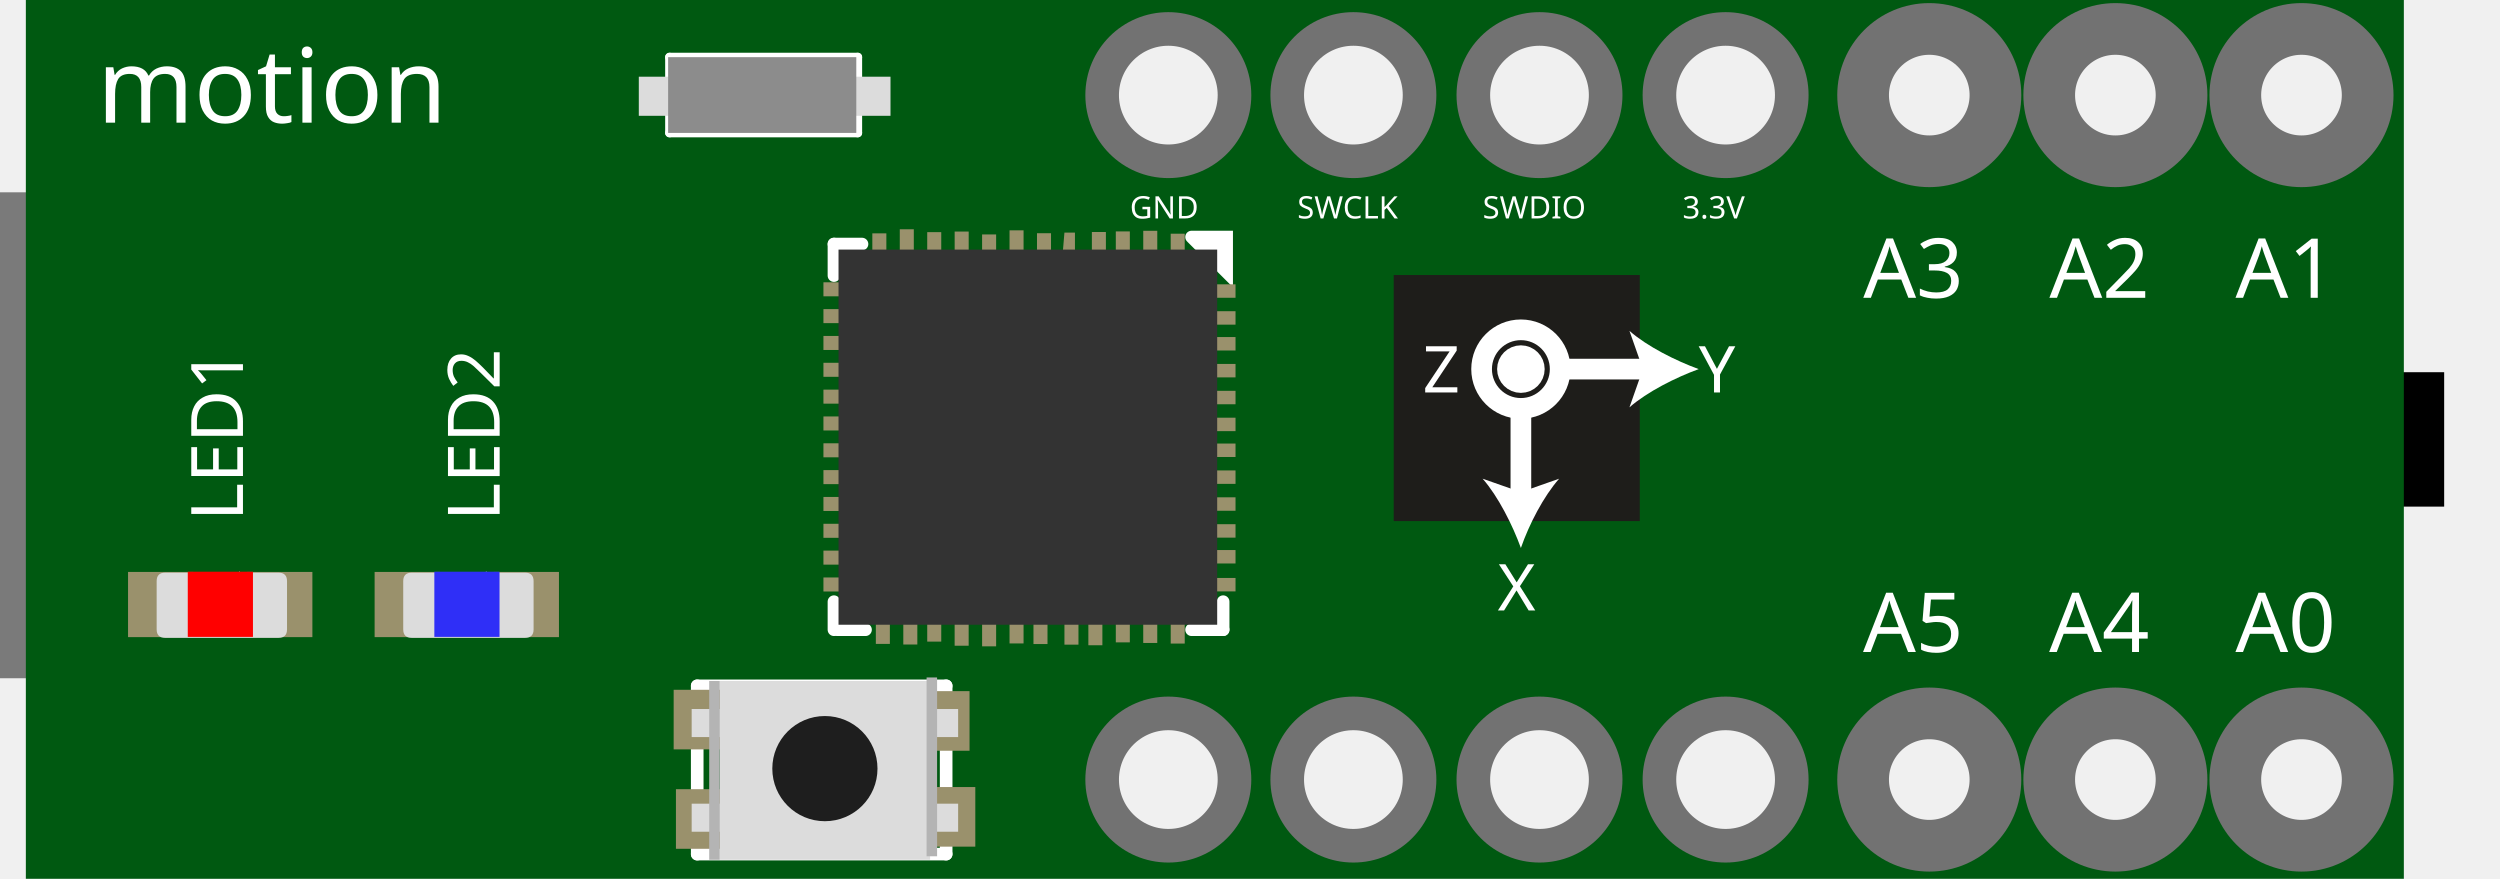
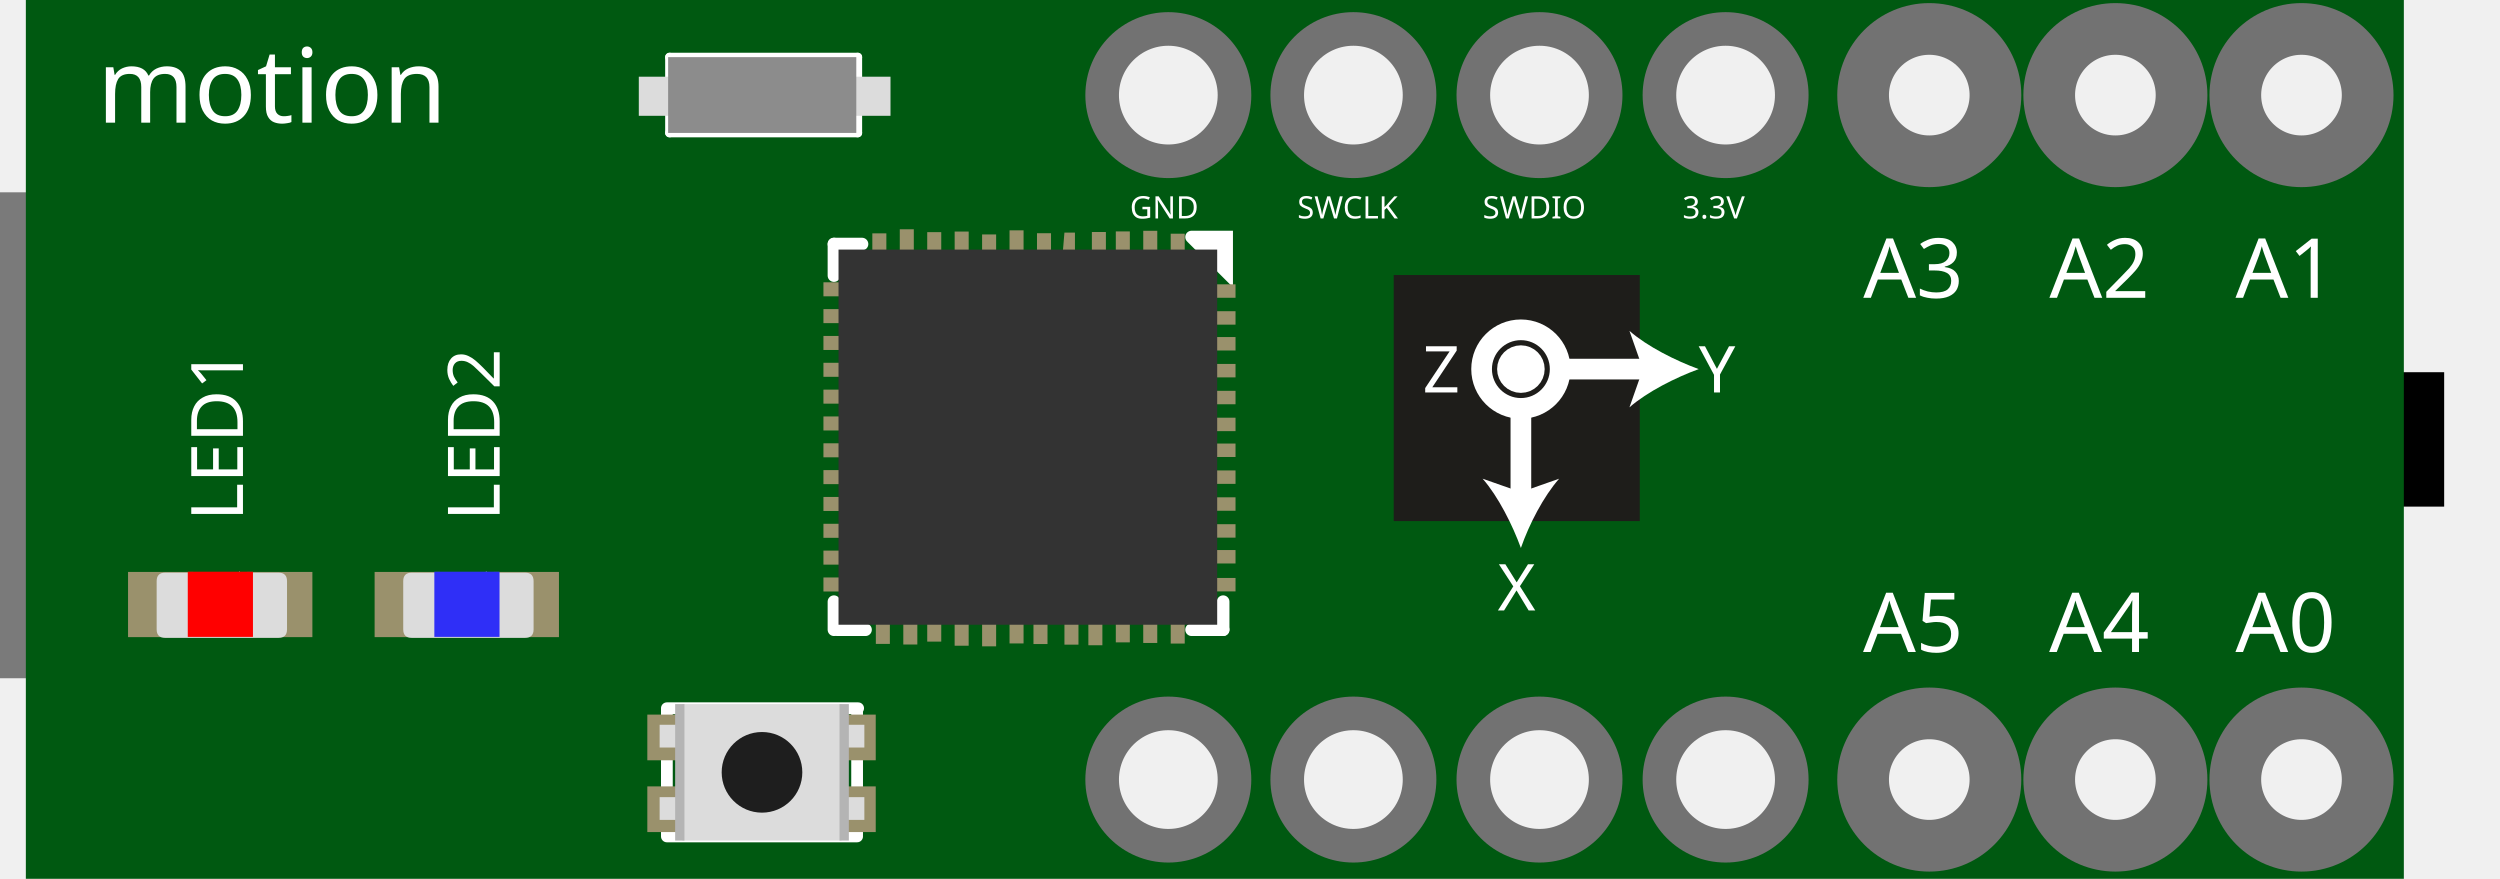
- <svg xmlns="http://www.w3.org/2000/svg" id="Layer_1" viewBox="0 0 241.8 85">
-   <style>.st2{stroke-linecap:round}.st2,.st3{fill:none;stroke:#fff;stroke-width:.36}.st4{fill:#9a916c}.st5{fill:#dcdcdc}.st7{fill:#b4b4b4}.st10,.st11{stroke:#fff;stroke-width:.432;stroke-linecap:round}.st11{stroke-width:.36}.st13,.st14{fill:none;stroke:#727272;stroke-width:5}.st14{stroke-width:3.251}.st15{fill:#fff}.st16{font-family:'OCRAStd'}.st17{font-size:8px}.st19,.st20{fill:none}.st20{stroke:#fff;stroke-width:2;stroke-miterlimit:10}.st22{font-size:6.259px}.st23{font-size:3px}.st24{fill:none;stroke:#fff;stroke-width:.432;stroke-linecap:round}.st26{font-size:7px}</style>
-   <path id="rect293" d="M47 65.6H0v-47h47v47z" fill="#7a7a7a" />
-   <path id="JACK_x5F_TX" d="M236.4 49h-12.5V36h12.5v13z" />
-   <path id="path6" d="M232.5 85V-.4H2.5V85h230zm-9.9-82.2c3.6 0 6.4 2.9 6.4 6.4s-2.9 6.4-6.4 6.4c-3.6 0-6.4-2.9-6.4-6.4s2.8-6.4 6.4-6.4zm-18 0c3.6 0 6.4 2.9 6.4 6.4s-2.9 6.4-6.4 6.4c-3.6 0-6.4-2.9-6.4-6.4s2.8-6.4 6.4-6.4zm-18 0c3.6 0 6.4 2.9 6.4 6.4s-2.9 6.4-6.4 6.4c-3.6 0-6.4-2.9-6.4-6.4s2.8-6.4 6.4-6.4zm36 66.2c3.6 0 6.4 2.9 6.4 6.4s-2.9 6.4-6.4 6.4c-3.6 0-6.4-2.9-6.4-6.4s2.8-6.4 6.4-6.4zm-18 0c3.6 0 6.4 2.9 6.4 6.4s-2.9 6.4-6.4 6.4c-3.6 0-6.4-2.9-6.4-6.4s2.8-6.4 6.4-6.4zm-18 0c3.6 0 6.4 2.9 6.4 6.4s-2.9 6.4-6.4 6.4c-3.6 0-6.4-2.9-6.4-6.4s2.8-6.4 6.4-6.4zm-19.7 0c3.6 0 6.4 2.9 6.4 6.4s-2.9 6.4-6.4 6.4c-3.6 0-6.4-2.9-6.4-6.4s2.9-6.4 6.4-6.4zm-36 0c3.6 0 6.4 2.9 6.4 6.4s-2.9 6.4-6.4 6.4c-3.6 0-6.4-2.9-6.4-6.4s2.8-6.4 6.4-6.4zM113 69c3.6 0 6.4 2.9 6.4 6.4s-2.9 6.4-6.4 6.4c-3.6 0-6.4-2.9-6.4-6.4s2.7-6.4 6.4-6.4zm54.8-66.2c3.6 0 6.4 2.9 6.4 6.4s-2.9 6.4-6.4 6.4c-3.6 0-6.4-2.9-6.4-6.4s2.8-6.4 6.4-6.4zm-54.8 0c3.6 0 6.4 2.9 6.4 6.4s-2.9 6.4-6.4 6.4c-3.6 0-6.4-2.9-6.4-6.4s2.7-6.4 6.4-6.4zm18.2 0c3.6 0 6.4 2.9 6.4 6.4s-2.9 6.4-6.4 6.4c-3.6 0-6.4-2.9-6.4-6.4s2.8-6.4 6.4-6.4zM148.4 69c3.6 0 6.4 2.9 6.4 6.4s-2.9 6.4-6.4 6.4c-3.6 0-6.4-2.9-6.4-6.4s2.8-6.4 6.4-6.4zm.5-66.2c3.6 0 6.4 2.9 6.4 6.4s-2.9 6.4-6.4 6.4c-3.6 0-6.4-2.9-6.4-6.4s2.9-6.4 6.4-6.4z" fill="#005911" />
-   <g id="RESETBTN">
-     <g id="g5397" transform="translate(-3.778 .545) scale(3.3911)">
-       <g id="g5395">
-         <path id="line5371" class="st2" d="M21 19.4h7.1" />
-         <path id="line5373" class="st2" d="M28.1 19.4v4.8" />
-         <path id="line5375" class="st2" d="M28.1 24.2H21" />
-         <path id="line5377" class="st2" d="M21 24.2v-4.8" />
-         <path id="path5379" class="st3" d="M22.7 22.1c0 .6.5 1 1 1" />
-         <path id="line5381" class="st2" d="M22.7 22.1v-.6" />
-         <path id="path5383" class="st3" d="M23.7 20.4c-.6 0-1 .5-1 1" />
-         <path id="line5385" class="st2" d="M23.7 20.4h1.7" />
-         <path id="path5387" class="st3" d="M26.4 21.5c0-.6-.5-1-1-1" />
-         <path id="line5389" class="st2" d="M26.4 21.5v.6" />
-         <path id="path5391" class="st3" d="M25.4 23.2c.6 0 1-.5 1-1" />
-         <path id="line5393" class="st2" d="M25.4 23.2h-1.7" />
-       </g>
-     </g>
-     <g id="g7616" transform="rotate(90 302.894 101.844) scale(3.3911)">
-       <g id="g7614">
-         <g id="g7612">
-           <g id="g5761">
-             <path id="connector128pin" class="st4" d="M79 91.7h1.7v1.7H79v-1.7z" />
-           </g>
-         </g>
-       </g>
-     </g>
-     <g id="g7624" transform="rotate(90 287.514 101.844) scale(3.3911)">
-       <g id="g7622">
-         <g id="g7620">
-           <g id="g5764">
-             <path id="connector129pin" class="st4" d="M77.2 87h1.7v1.7h-1.7V87z" />
-           </g>
-         </g>
-       </g>
-     </g>
-     <g id="g7632" transform="rotate(90 302.893 63.393) scale(3.3911)">
-       <g id="g7630">
-         <g id="g7628">
-           <g id="g5767">
-             <path id="connector130pin" class="st4" d="M90.3 87.1H92v1.7h-1.7v-1.7z" />
-           </g>
-         </g>
-       </g>
-     </g>
-     <g id="g7640" transform="rotate(90 287.514 63.393) scale(3.3911)">
-       <g id="g7638">
-         <g id="g7636">
-           <g id="g5770">
-             <path id="connector131pin" class="st4" d="M88.6 82.5h1.7v1.7h-1.7v-1.7z" />
-           </g>
-         </g>
-       </g>
-     </g>
-     <g id="g7648" transform="rotate(90 292.762 78.956) scale(3.3911)">
-       <g id="g7646">
-         <g id="g7644">
-           <g id="g5773">
-             <path id="connector132pin" class="st4" d="M84.5 86.8c0-.5.4-.9.9-.9s.9.4.9.9-.4.9-.9.9c-.5-.1-.9-.5-.9-.9z" />
-           </g>
-         </g>
-       </g>
-     </g>
-     <g id="g8036" transform="translate(271.958 70.36) scale(3.3911)">
-       <g id="g8034">
-         <g id="g8032">
-           <g id="kmr2">
-             <g id="g8029" transform="rotate(90 6.378 4.252)">
-               <g id="g8027">
-                 <g id="g8025">
-                   <g id="g5985">
-                     <g id="g5983">
-                       <path id="polygon5975" class="st5" d="M5.1 71.1v-.8h.8v-6h-.8v-.8h-.8v.8H2.4v-.8h-.8v.8H.8v6h.8v.8h.8v-.8h1.9v.8h.8z" />
-                       <circle id="circle5977" cx="3.3" cy="67.3" r="1.5" fill="#1e1e1e" />
-                       <path id="rect5979" class="st7" d="M.8 70.3h5.1v.3H.8v-.3z" />
-                       <path id="rect5981" class="st7" d="M.7 64.1h5.1v.3H.7v-.3z" />
-                     </g>
-                   </g>
-                 </g>
-               </g>
-             </g>
-           </g>
-         </g>
-       </g>
-     </g>
-   </g>
+ <svg xmlns="http://www.w3.org/2000/svg" version="1.1" id="Layer_1" x="0px" y="0px" viewBox="0 0 241.8 85" style="enable-background:new 0 0 241.8 85;" xml:space="preserve">
+   <style type="text/css">
+ 	.st0{fill:#7A7A7A;}
+ 	.st1{fill:#005911;}
+ 	.st2{fill:none;stroke:#FFFFFF;stroke-width:0.36;stroke-linecap:round;}
+ 	.st3{fill:#9A916C;}
+ 	.st4{fill:#333333;}
+ 	.st5{fill:#1E1D1A;}
+ 	.st6{stroke:#FFFFFF;stroke-width:0.432;stroke-linecap:round;}
+ 	.st7{stroke:#FFFFFF;stroke-width:0.36;stroke-linecap:round;}
+ 	.st8{fill:#DCDCDC;}
+ 	.st9{fill:#8C8C8C;}
+ 	.st10{fill:none;stroke:#727272;stroke-width:5;}
+ 	.st11{fill:none;stroke:#727272;stroke-width:3.251;}
+ 	.st12{fill:#FFFFFF;}
+ 	.st13{font-family:'OCRAStd';}
+ 	.st14{font-size:8px;}
+ 	.st15{font-size:10px;}
+ 	.st16{fill:none;}
+ 	.st17{fill:none;stroke:#FFFFFF;stroke-width:2;stroke-miterlimit:10;}
+ 	.st18{fill:#FFFFFF;stroke:#FFFFFF;stroke-width:2;stroke-miterlimit:10;}
+ 	.st19{font-size:6.259px;}
+ 	.st20{font-size:3px;}
+ 	.st21{fill:none;stroke:#FFFFFF;stroke-width:0.432;stroke-linecap:round;}
+ 	.st22{fill:#FF0000;}
+ 	.st23{font-size:7px;}
+ 	.st24{fill:#2F2FF7;}
+ 	.st25{stroke:#FFFFFF;stroke-width:1.136;stroke-linecap:round;}
+ 	.st26{fill:none;stroke:#FFFFFF;stroke-width:1.136;}
+ 	.st27{fill:#1E1E1E;}
+ 	.st28{fill:#B4B4B4;}
+ </style>
+   <path id="rect293" class="st0" d="M47,65.6H0v-47h47V65.6z" />
+   <path id="JACK_x5F_TX" d="M236.4,49h-12.5V36h12.5V49z" />
+   <path id="path6" class="st1" d="M232.5,85V-0.4H2.5V85H232.5z M222.6,2.8c3.6,0,6.4,2.9,6.4,6.4s-2.9,6.4-6.4,6.4  c-3.6,0-6.4-2.9-6.4-6.4S219,2.8,222.6,2.8z M204.6,2.8c3.6,0,6.4,2.9,6.4,6.4s-2.9,6.4-6.4,6.4c-3.6,0-6.4-2.9-6.4-6.4  S201,2.8,204.6,2.8z M186.6,2.8c3.6,0,6.4,2.9,6.4,6.4s-2.9,6.4-6.4,6.4c-3.6,0-6.4-2.9-6.4-6.4S183,2.8,186.6,2.8z M222.6,69  c3.6,0,6.4,2.9,6.4,6.4s-2.9,6.4-6.4,6.4c-3.6,0-6.4-2.9-6.4-6.4S219,69,222.6,69z M204.6,69c3.6,0,6.4,2.9,6.4,6.4  s-2.9,6.4-6.4,6.4c-3.6,0-6.4-2.9-6.4-6.4S201,69,204.6,69z M186.6,69c3.6,0,6.4,2.9,6.4,6.4s-2.9,6.4-6.4,6.4  c-3.6,0-6.4-2.9-6.4-6.4S183,69,186.6,69z M166.9,69c3.6,0,6.4,2.9,6.4,6.4s-2.9,6.4-6.4,6.4c-3.6,0-6.4-2.9-6.4-6.4  S163.4,69,166.9,69z M130.9,69c3.6,0,6.4,2.9,6.4,6.4s-2.9,6.4-6.4,6.4c-3.6,0-6.4-2.9-6.4-6.4S127.3,69,130.9,69z M113,69  c3.6,0,6.4,2.9,6.4,6.4s-2.9,6.4-6.4,6.4c-3.6,0-6.4-2.9-6.4-6.4S109.3,69,113,69z M167.8,2.8c3.6,0,6.4,2.9,6.4,6.4  s-2.9,6.4-6.4,6.4c-3.6,0-6.4-2.9-6.4-6.4S164.2,2.8,167.8,2.8z M113,2.8c3.6,0,6.4,2.9,6.4,6.4s-2.9,6.4-6.4,6.4  c-3.6,0-6.4-2.9-6.4-6.4S109.3,2.8,113,2.8z M131.2,2.8c3.6,0,6.4,2.9,6.4,6.4s-2.9,6.4-6.4,6.4c-3.6,0-6.4-2.9-6.4-6.4  S127.6,2.8,131.2,2.8z M148.4,69c3.6,0,6.4,2.9,6.4,6.4s-2.9,6.4-6.4,6.4c-3.6,0-6.4-2.9-6.4-6.4S144.8,69,148.4,69z M148.9,2.8  c3.6,0,6.4,2.9,6.4,6.4s-2.9,6.4-6.4,6.4c-3.6,0-6.4-2.9-6.4-6.4S145.4,2.8,148.9,2.8z" />
  <g id="g273">
    <g id="g5241" transform="translate(-3.778 .545) scale(3.3911)">
      <g id="g5239">
-         <path id="line5221" class="st2" d="M35.1 17.8h.9" />
-         <path id="line5223" class="st2" d="M36 17.8V17" />
-         <path id="line5225" class="st2" d="M25.8 17.8H25" />
-         <path id="line5227" class="st2" d="M24.9 17.8V17" />
-         <path id="line5229" class="st2" d="M24.9 7.7v-.9" />
-         <path id="line5231" class="st2" d="M24.9 6.8h.8" />
+         <path id="line5221" class="st2" d="M35.1,17.8H36" />
+         <path id="line5223" class="st2" d="M36,17.8V17" />
+         <path id="line5225" class="st2" d="M25.8,17.8H25" />
+         <path id="line5227" class="st2" d="M24.9,17.8V17" />
+         <path id="line5229" class="st2" d="M24.9,7.7V6.8" />
+         <path id="line5231" class="st2" d="M24.9,6.8h0.8" />
        <g id="g5237">
-           <path id="path5235" class="st2" d="M35.1 6.6h1v1l-1-1m1 .1h-.9.9m0 .2h-.7.7m0 .2h-.5.5m0 .2h-.4.4" />
+           <path id="path5235" class="st2" d="M35.1,6.6h1v1L35.1,6.6 M36.1,6.7h-0.9H36.1 M36.1,6.9h-0.7H36.1 M36.1,7.1h-0.5H36.1       M36.1,7.3h-0.4H36.1" />
        </g>
      </g>
    </g>
    <g id="g6284" transform="matrix(0 -3.3911 3.3911 0 30.486 290.84)">
      <g id="g6282">
        <g id="g6280">
          <g id="g5561">
-             <path id="connector28pin" class="st4" d="M79.1 24.4v.4h-1.2v-.4h1.2z" />
+             <path id="connector28pin" class="st3" d="M79.1,24.4v0.4h-1.2v-0.4H79.1z" />
          </g>
        </g>
      </g>
    </g>
    <g id="g6292" transform="rotate(-90 165.469 130.176) scale(3.3911)">
      <g id="g6290">
        <g id="g6288">
          <g id="g5564">
-             <path id="connector29pin" class="st4" d="M80.6 22.2v.4h-1.2v-.4h1.2z" />
+             <path id="connector29pin" class="st3" d="M80.6,22.2v0.4h-1.2v-0.4H80.6z" />
          </g>
        </g>
      </g>
    </g>
    <g id="g6300" transform="rotate(-90 170.276 130.177) scale(3.3911)">
      <g id="g6298">
        <g id="g6296">
          <g id="g5567">
-             <path id="connector30pin" class="st4" d="M82 20v.4h-1.2V20H82z" />
+             <path id="connector30pin" class="st3" d="M82,20v0.4h-1.2V20H82z" />
          </g>
        </g>
      </g>
    </g>
    <g id="g6308" transform="rotate(-90 175.081 130.176) scale(3.3911)">
      <g id="g6306">
        <g id="g6304">
          <g id="g5570">
-             <path id="connector31pin" class="st4" d="M83.4 17.9v.4h-1.2v-.4h1.2z" />
+             <path id="connector31pin" class="st3" d="M83.4,17.9v0.4h-1.2v-0.4H83.4z" />
          </g>
        </g>
      </g>
    </g>
    <g id="g6316" transform="rotate(-90 179.888 130.177) scale(3.3911)">
      <g id="g6314">
        <g id="g6312">
          <g id="g5573">
-             <path id="connector32pin" class="st4" d="M84.8 15.7v.3h-1.2v-.4l1.2.1z" />
+             <path id="connector32pin" class="st3" d="M84.8,15.7V16h-1.2v-0.4L84.8,15.7L84.8,15.7z" />
          </g>
        </g>
      </g>
    </g>
    <g id="g6324" transform="matrix(0 -3.3911 3.3911 0 54.518 314.87)">
      <g id="g6322">
        <g id="g6320">
          <g id="g5576">
-             <path id="connector33pin" class="st4" d="M86.2 13.5v.4H85v-.4h1.2z" />
+             <path id="connector33pin" class="st3" d="M86.2,13.5v0.4H85v-0.4H86.2z" />
          </g>
        </g>
      </g>
    </g>
    <g id="g6332" transform="rotate(-90 189.5 130.177) scale(3.3911)">
      <g id="g6330">
        <g id="g6328">
          <g id="g5579">
-             <path id="connector34pin" class="st4" d="M87.7 11.3v.4h-1.2v-.4h1.2z" />
+             <path id="connector34pin" class="st3" d="M87.7,11.3v0.4h-1.2v-0.4H87.7z" />
          </g>
        </g>
      </g>
    </g>
    <g id="g6340" transform="matrix(0 -3.3911 3.3911 0 64.13 324.483)">
      <g id="g6338">
        <g id="g6336">
          <g id="g5582">
-             <path id="connector35pin" class="st4" d="M89 9.1v.4h-1.2v-.4H89z" />
+             <path id="connector35pin" class="st3" d="M89,9.1v0.4h-1.2V9.1H89z" />
          </g>
        </g>
      </g>
    </g>
    <g id="g6348" transform="matrix(0 -3.3911 3.3911 0 68.936 329.29)">
      <g id="g6346">
        <g id="g6344">
          <g id="g5585">
-             <path id="connector36pin" class="st4" d="M90.5 6.9v.4h-1.2v-.4h1.2z" />
+             <path id="connector36pin" class="st3" d="M90.5,6.9v0.4h-1.2V6.9H90.5z" />
          </g>
        </g>
      </g>
    </g>
    <g id="g6356" transform="rotate(-90 203.919 130.176) scale(3.3911)">
      <g id="g6354">
        <g id="g6352">
          <g id="g5588">
-             <path id="connector37pin" class="st4" d="M91.9 4.7v.4h-1.2v-.4h1.2z" />
+             <path id="connector37pin" class="st3" d="M91.9,4.7v0.4h-1.2V4.7H91.9z" />
          </g>
        </g>
      </g>
    </g>
    <g id="g6364" transform="rotate(-90 208.726 130.177) scale(3.3911)">
      <g id="g6362">
        <g id="g6360">
          <g id="g5591">
-             <path id="connector38pin" class="st4" d="M93.4 2.5v.4h-1.2v-.4h1.2z" />
+             <path id="connector38pin" class="st3" d="M93.4,2.5v0.4h-1.2V2.5H93.4z" />
          </g>
        </g>
      </g>
    </g>
    <g id="g6372" transform="rotate(-90 213.531 130.176) scale(3.3911)">
      <g id="g6370">
        <g id="g6368">
          <g id="g5594">
-             <path id="connector39pin" class="st4" d="M94.7.3v.4h-1.2V.3h1.2z" />
+             <path id="connector39pin" class="st3" d="M94.7,0.3v0.4h-1.2V0.3H94.7z" />
          </g>
        </g>
      </g>
    </g>
    <g id="g6380" transform="rotate(180 220.228 121.319) scale(3.3911)">
      <g id="g6378">
        <g id="g6376">
          <g id="g5597">
-             <path id="connector40pin" class="st4" d="M106.4 63.5h-1.2v-.4h1.2v.4z" />
+             <path id="connector40pin" class="st3" d="M106.4,63.5h-1.2v-0.4h1.2V63.5z" />
          </g>
        </g>
      </g>
    </g>
    <g id="g6388" transform="rotate(180 220.228 116.512) scale(3.3911)">
      <g id="g6386">
        <g id="g6384">
          <g id="g5600">
-             <path id="connector41pin" class="st4" d="M106.4 59.9h-1.2v-.4h1.2v.4z" />
+             <path id="connector41pin" class="st3" d="M106.4,59.9h-1.2v-0.4h1.2V59.9z" />
          </g>
        </g>
      </g>
    </g>
    <g id="g6396" transform="rotate(180 220.228 111.706) scale(3.3911)">
      <g id="g6394">
        <g id="g6392">
          <g id="g5603">
-             <path id="connector42pin" class="st4" d="M106.4 56.3h-1.2v-.4h1.2v.4z" />
+             <path id="connector42pin" class="st3" d="M106.4,56.3h-1.2v-0.4h1.2V56.3z" />
          </g>
        </g>
      </g>
    </g>
    <g id="g6404" transform="rotate(180 220.228 106.9) scale(3.3911)">
      <g id="g6402">
        <g id="g6400">
          <g id="g5606">
-             <path id="connector43pin" class="st4" d="M106.4 52.7h-1.2v-.4h1.2v.4z" />
+             <path id="connector43pin" class="st3" d="M106.4,52.7h-1.2v-0.4h1.2V52.7z" />
          </g>
        </g>
      </g>
    </g>
    <g id="g6412" transform="rotate(180 220.228 102.094) scale(3.3911)">
      <g id="g6410">
        <g id="g6408">
          <g id="g5609">
-             <path id="connector44pin" class="st4" d="M106.4 49.1h-1.2v-.4h1.2v.4z" />
+             <path id="connector44pin" class="st3" d="M106.4,49.1h-1.2v-0.4h1.2V49.1z" />
          </g>
        </g>
      </g>
    </g>
    <g id="g6420" transform="rotate(180 220.228 97.287) scale(3.3911)">
      <g id="g6418">
        <g id="g6416">
          <g id="g5612">
-             <path id="connector45pin" class="st4" d="M106.4 45.5h-1.2v-.4h1.2v.4z" />
+             <path id="connector45pin" class="st3" d="M106.4,45.5h-1.2v-0.4h1.2V45.5z" />
          </g>
        </g>
      </g>
    </g>
    <g id="g6428" transform="rotate(180 220.228 92.481) scale(3.3911)">
      <g id="g6426">
        <g id="g6424">
          <g id="g5615">
-             <path id="connector46pin" class="st4" d="M106.4 41.9h-1.2v-.4h1.2v.4z" />
+             <path id="connector46pin" class="st3" d="M106.4,41.9h-1.2v-0.4h1.2V41.9z" />
          </g>
        </g>
      </g>
    </g>
    <g id="g6436" transform="rotate(180 220.228 87.674) scale(3.3911)">
      <g id="g6434">
        <g id="g6432">
          <g id="g5618">
-             <path id="connector47pin" class="st4" d="M106.4 38.3h-1.2v-.4h1.2v.4z" />
+             <path id="connector47pin" class="st3" d="M106.4,38.3h-1.2v-0.4h1.2V38.3z" />
          </g>
        </g>
      </g>
    </g>
    <g id="g6444" transform="rotate(180 220.228 82.868) scale(3.3911)">
      <g id="g6442">
        <g id="g6440">
          <g id="g5621">
-             <path id="connector48pin" class="st4" d="M106.4 34.7h-1.2v-.4h1.2v.4z" />
+             <path id="connector48pin" class="st3" d="M106.4,34.7h-1.2v-0.4h1.2V34.7z" />
          </g>
        </g>
      </g>
    </g>
    <g id="g6452" transform="rotate(180 220.228 78.062) scale(3.3911)">
      <g id="g6450">
        <g id="g6448">
          <g id="g5624">
-             <path id="connector49pin" class="st4" d="M106.4 31.1h-1.2v-.4h1.2v.4z" />
+             <path id="connector49pin" class="st3" d="M106.4,31.1h-1.2v-0.4h1.2V31.1z" />
          </g>
        </g>
      </g>
    </g>
    <g id="g6460" transform="rotate(180 220.228 73.255) scale(3.3911)">
      <g id="g6458">
        <g id="g6456">
          <g id="g5627">
-             <path id="connector50pin" class="st4" d="M106.4 27.5h-1.2v-.4h1.2v.4z" />
+             <path id="connector50pin" class="st3" d="M106.4,27.5h-1.2v-0.4h1.2V27.5z" />
          </g>
        </g>
      </g>
    </g>
    <g id="g6468" transform="rotate(180 220.228 68.45) scale(3.3911)">
      <g id="g6466">
        <g id="g6464">
          <g id="g5630">
-             <path id="connector51pin" class="st4" d="M106.4 23.9h-1.2v-.4h1.2v.4z" />
+             <path id="connector51pin" class="st3" d="M106.4,23.9h-1.2v-0.4h1.2V23.9z" />
          </g>
        </g>
      </g>
    </g>
    <g id="g6476" transform="rotate(90 212.987 59.591) scale(3.3911)">
      <g id="g6474">
        <g id="g6472">
          <g id="g5633">
-             <path id="connector52pin" class="st4" d="M62.4 55.4V55h1.2v.4h-1.2z" />
+             <path id="connector52pin" class="st3" d="M62.4,55.4V55h1.2v0.4H62.4z" />
          </g>
        </g>
      </g>
    </g>
    <g id="g6484" transform="rotate(90 208.182 59.592) scale(3.3911)">
      <g id="g6482">
        <g id="g6480">
          <g id="g5636">
-             <path id="connector53pin" class="st4" d="M61 53.2v-.4h1.2v.4H61z" />
+             <path id="connector53pin" class="st3" d="M61,53.2v-0.4h1.2v0.4H61z" />
          </g>
        </g>
      </g>
    </g>
    <g id="g6492" transform="rotate(90 203.375 59.592) scale(3.3911)">
      <g id="g6490">
        <g id="g6488">
          <g id="g5639">
-             <path id="connector54pin" class="st4" d="M59.5 51.1v-.4h1.2v.4h-1.2z" />
+             <path id="connector54pin" class="st3" d="M59.5,51.1v-0.4h1.2v0.4H59.5z" />
          </g>
        </g>
      </g>
    </g>
    <g id="g6500" transform="rotate(90 198.567 59.59) scale(3.3911)">
      <g id="g6498">
        <g id="g6496">
          <g id="g5642">
-             <path id="connector55pin" class="st4" d="M58.2 48.9v-.4h1.2v.4h-1.2z" />
+             <path id="connector55pin" class="st3" d="M58.2,48.9v-0.4h1.2v0.4H58.2z" />
          </g>
        </g>
      </g>
    </g>
    <g id="g6508" transform="rotate(90 193.762 59.592) scale(3.3911)">
      <g id="g6506">
        <g id="g6504">
          <g id="g5645">
-             <path id="connector56pin" class="st4" d="M56.8 46.7v-.4H58v.4h-1.2z" />
+             <path id="connector56pin" class="st3" d="M56.8,46.7v-0.4H58v0.4H56.8z" />
          </g>
        </g>
      </g>
    </g>
    <g id="g6516" transform="rotate(90 188.955 59.591) scale(3.3911)">
      <g id="g6514">
        <g id="g6512">
          <g id="g5648">
-             <path id="connector57pin" class="st4" d="M55.3 44.5v-.4h1.2v.4h-1.2z" />
+             <path id="connector57pin" class="st3" d="M55.3,44.5v-0.4h1.2v0.4H55.3z" />
          </g>
        </g>
      </g>
    </g>
    <g id="g6524" transform="rotate(90 184.149 59.591) scale(3.3911)">
      <g id="g6522">
        <g id="g6520">
          <g id="g5651">
-             <path id="connector58pin" class="st4" d="M53.9 42.3V42h1.2v.4h-1.2v-.1z" />
+             <path id="connector58pin" class="st3" d="M53.9,42.3V42h1.2v0.4h-1.2V42.3z" />
          </g>
        </g>
      </g>
    </g>
    <g id="g6532" transform="rotate(90 179.344 59.592) scale(3.3911)">
      <g id="g6530">
        <g id="g6528">
          <g id="g5654">
-             <path id="connector59pin" class="st4" d="M52.5 40.1v-.4h1.2v.4h-1.2z" />
+             <path id="connector59pin" class="st3" d="M52.5,40.1v-0.4h1.2v0.4H52.5z" />
          </g>
        </g>
      </g>
    </g>
    <g id="g6540" transform="rotate(90 174.537 59.591) scale(3.3911)">
      <g id="g6538">
        <g id="g6536">
          <g id="g5657">
-             <path id="connector60pin" class="st4" d="M51.1 38v-.4h1.2v.4h-1.2z" />
+             <path id="connector60pin" class="st3" d="M51.1,38v-0.4h1.2V38H51.1z" />
          </g>
        </g>
      </g>
    </g>
    <g id="g6548" transform="rotate(90 169.73 59.592) scale(3.3911)">
      <g id="g6546">
        <g id="g6544">
          <g id="g5660">
-             <path id="connector61pin" class="st4" d="M49.6 35.8v-.4h1.2v.4h-1.2z" />
+             <path id="connector61pin" class="st3" d="M49.6,35.8v-0.4h1.2v0.4H49.6z" />
          </g>
        </g>
      </g>
    </g>
    <g id="g6556" transform="rotate(90 164.924 59.591) scale(3.3911)">
      <g id="g6554">
        <g id="g6552">
          <g id="g5663">
-             <path id="connector62pin" class="st4" d="M48.2 33.6v-.4h1.2v.4h-1.2z" />
+             <path id="connector62pin" class="st3" d="M48.2,33.6v-0.4h1.2v0.4H48.2z" />
          </g>
        </g>
      </g>
    </g>
    <g id="g6564" transform="rotate(90 160.119 59.592) scale(3.3911)">
      <g id="g6562">
        <g id="g6560">
          <g id="g5666">
-             <path id="connector63pin" class="st4" d="M46.9 31.4V31H48v.4h-1.1z" />
-           </g>
-         </g>
-       </g>
-     </g>
-     <path id="connector64pin" class="st4" d="M119.5 57.2h-3.9v-1.3h3.9v1.3z" />
-     <path id="connector65pin" class="st4" d="M119.5 54.5h-3.9v-1.3h3.9v1.3z" />
-     <path id="connector66pin" class="st4" d="M119.5 52h-3.9v-1.3h3.9V52z" />
-     <path id="connector67pin" class="st4" d="M119.5 49.4h-3.9v-1.3h3.9v1.3z" />
-     <path id="connector68pin" class="st4" d="M119.5 46.8h-3.9v-1.3h3.9v1.3z" />
-     <path id="connector69pin" class="st4" d="M119.5 44.2h-3.9v-1.3h3.9v1.3z" />
-     <path id="connector70pin" class="st4" d="M119.5 41.7h-3.9v-1.3h3.9v1.3z" />
-     <path id="connector71pin" class="st4" d="M119.5 39.1h-3.9v-1.3h3.9v1.3z" />
-     <path id="connector72pin" class="st4" d="M119.5 36.5h-3.9v-1.3h3.9v1.3z" />
-     <path id="connector73pin" class="st4" d="M119.5 33.9h-3.9v-1.3h3.9v1.3z" />
-     <path id="connector74pin" class="st4" d="M119.5 31.4h-3.9v-1.3h3.9v1.3z" />
-     <path id="connector75pin" class="st4" d="M119.5 28.8h-3.9v-1.3h3.9v1.3z" />
-     <path id="connector76pin" class="st4" d="M111.8 54.4H87.2V30.2h24.5v24.2h.1z" />
+             <path id="connector63pin" class="st3" d="M46.9,31.4V31H48v0.4H46.9z" />
+           </g>
+         </g>
+       </g>
+     </g>
+     <path id="connector64pin" class="st3" d="M119.5,57.2h-3.9v-1.3h3.9V57.2z" />
+     <path id="connector65pin" class="st3" d="M119.5,54.5h-3.9v-1.3h3.9V54.5z" />
+     <path id="connector66pin" class="st3" d="M119.5,52h-3.9v-1.3h3.9V52z" />
+     <path id="connector67pin" class="st3" d="M119.5,49.4h-3.9v-1.3h3.9V49.4z" />
+     <path id="connector68pin" class="st3" d="M119.5,46.8h-3.9v-1.3h3.9V46.8z" />
+     <path id="connector69pin" class="st3" d="M119.5,44.2h-3.9v-1.3h3.9V44.2z" />
+     <path id="connector70pin" class="st3" d="M119.5,41.7h-3.9v-1.3h3.9V41.7z" />
+     <path id="connector71pin" class="st3" d="M119.5,39.1h-3.9v-1.3h3.9V39.1z" />
+     <path id="connector72pin" class="st3" d="M119.5,36.5h-3.9v-1.3h3.9V36.5z" />
+     <path id="connector73pin" class="st3" d="M119.5,33.9h-3.9v-1.3h3.9V33.9z" />
+     <path id="connector74pin" class="st3" d="M119.5,31.4h-3.9v-1.3h3.9V31.4z" />
+     <path id="connector75pin" class="st3" d="M119.5,28.8h-3.9v-1.3h3.9V28.8z" />
+     <path id="connector76pin" class="st3" d="M111.8,54.4H87.2V30.2h24.5v24.2H111.8z" />
    <g id="g7917" transform="translate(148.585 61.442) scale(3.3911)">
      <g id="g7915">
        <g id="g7913">
          <g id="tqfn48_7mm">
-             <path id="rect5919" d="M-9.1-.3h-10.8V-11h10.8V-.3z" fill="#333" />
+             <path id="rect5919" class="st4" d="M-9.1-0.3h-10.8V-11h10.8L-9.1-0.3z" />
          </g>
        </g>
      </g>
    </g>
  </g>
-   <path id="rect295" d="M158.6 50.4h-23.8V26.6h23.8v23.8z" fill="#1e1d1a" />
-   <g id="g10264" transform="translate(-.001 -2.981) scale(2.36354)">
-     <g id="g10268">
-       <path id="line10272" class="st10" d="M29.8 5.1l2.9-.8" />
-       <path id="line10274" class="st10" d="M32.7 4.4v1.5" />
-       <path id="line10276" class="st10" d="M32.7 5.9l-2.9-.8" />
-       <path id="line10278" class="st11" d="M27.4 3.6h7.7" />
-       <path id="line10280" class="st11" d="M35.1 3.6v3.1" />
-       <path id="line10282" class="st11" d="M35.1 6.7h-7.7" />
-       <path id="line10284" class="st11" d="M27.4 6.7V3.6" />
+   <path id="rect295" class="st5" d="M158.6,50.4h-23.8V26.6h23.8V50.4z" />
+   <g>
+     <g id="g10264" transform="translate(-.001 -2.981) scale(2.36354)">
+       <g id="g10268">
+         <path id="line10272" class="st6" d="M29.8,5.1l2.9-0.8" />
+         <path id="line10274" class="st6" d="M32.7,4.4v1.5" />
+         <path id="line10276" class="st6" d="M32.7,5.9l-2.9-0.8" />
+         <path id="line10278" class="st7" d="M27.4,3.6h7.7" />
+         <path id="line10280" class="st7" d="M35.1,3.6v3.1" />
+         <path id="line10282" class="st7" d="M35.1,6.7h-7.7" />
+         <path id="line10284" class="st7" d="M27.4,6.7V3.6" />
+       </g>
+     </g>
+     <g id="g5075" transform="translate(109.278 115.726) scale(2.36354)">
+       <g id="sod-123fl" transform="rotate(180 5.103 2.338)">
+         <g id="g16802">
+           <path id="rect3" class="st8" d="M30.3,50.5H20v-1.6h10.3V50.5z" />
+           <path id="rect5" class="st9" d="M29.1,51.3h-7.7v-3.1h7.7C29.1,48.2,29.1,51.3,29.1,51.3z" />
+         </g>
+       </g>
    </g>
  </g>
-   <g id="g5075" transform="translate(109.278 115.726) scale(2.36354)">
-     <g id="sod-123fl" transform="rotate(180 5.103 2.338)">
-       <g id="g16802">
-         <path id="rect3" class="st5" d="M30.3 50.5H20v-1.6h10.3v1.6z" />
-         <path id="rect5" d="M29.1 51.3h-7.7v-3.1h7.7v3.1z" fill="#8c8c8c" />
-       </g>
-     </g>
+   <circle id="D9" class="st10" cx="222.6" cy="9.2" r="6.4" />
+   <circle id="3V3" class="st11" cx="166.9" cy="9.2" r="6.4" />
+   <circle id="SWCLK" class="st11" cx="148.9" cy="9.2" r="6.4" />
+   <circle id="SWDIO" class="st11" cx="130.9" cy="9.2" r="6.4" />
+   <circle id="GND_1_" class="st11" cx="113" cy="9.2" r="6.4" />
+   <circle id="A0" class="st10" cx="222.6" cy="75.4" r="6.4" />
+   <circle id="A4" class="st10" cx="204.6" cy="75.4" r="6.4" />
+   <circle id="A5" class="st10" cx="186.6" cy="75.4" r="6.4" />
+   <circle id="A2" class="st10" cx="204.6" cy="9.2" r="6.4" />
+   <circle id="A3" class="st10" cx="186.6" cy="9.2" r="6.4" />
+   <circle class="st11" cx="166.9" cy="75.4" r="6.4" />
+   <circle class="st11" cx="148.9" cy="75.4" r="6.4" />
+   <circle class="st11" cx="130.9" cy="75.4" r="6.4" />
+   <circle class="st11" cx="113" cy="75.4" r="6.4" />
+   <text id="tA3" transform="matrix(1 0 0 1 180.217 28.801)" class="st12 st13 st14">A3</text>
+   <text id="tA2" transform="matrix(1 0 0 1 198.217 28.801)" class="st12 st13 st14">A2</text>
+   <text id="tA1" transform="matrix(1 0 0 1 216.217 28.801)" class="st12 st13 st14">A1</text>
+   <text id="tA5" transform="matrix(1 0 0 1 180.1922 63.0644)" class="st12 st13 st14">A5</text>
+   <text id="tA4" transform="matrix(1 0 0 1 198.1922 63.0642)" class="st12 st13 st14">A4</text>
+   <text id="tA0" transform="matrix(1 0 0 1 216.2083 63.0642)" class="st12 st13 st14">A0</text>
+   <text transform="matrix(1 0 0 1 9.3969 11.8671)" class="st12 st13 st15">motion</text>
+   <g>
+     <g>
+       <g>
+         <line class="st16" x1="150.8" y1="35.7" x2="164.3" y2="35.7" />
+         <g>
+           <line class="st17" x1="150.8" y1="35.7" x2="159.6" y2="35.7" />
+           <g>
+             <path class="st12" d="M164.3,35.7c-2.2,0.8-5,2.2-6.7,3.7l1.3-3.7l-1.3-3.7C159.3,33.5,162.1,34.9,164.3,35.7z" />
+           </g>
+         </g>
+       </g>
+       <g>
+         <line class="st16" x1="147.1" y1="39.5" x2="147.1" y2="53" />
+         <g>
+           <line class="st17" x1="147.1" y1="39.5" x2="147.1" y2="48.3" />
+           <g>
+             <path class="st12" d="M147.1,53c-0.8-2.2-2.2-5-3.7-6.7l3.7,1.3l3.7-1.3C149.3,48,147.9,50.7,147.1,53z" />
+           </g>
+         </g>
+       </g>
+       <circle class="st18" cx="147.1" cy="35.7" r="1.3" />
+       <circle class="st17" cx="147.1" cy="35.7" r="3.8" />
+     </g>
+     <text transform="matrix(1 0 0 1 144.8489 59.0435)" class="st12 st13 st19">X</text>
+     <text transform="matrix(1 0 0 1 164.2952 37.9566)" class="st12 st13 st19">Y</text>
+     <text transform="matrix(1 0 0 1 137.6096 37.9566)" class="st12 st13 st19">Z</text>
  </g>
-   <circle id="D9" class="st13" cx="222.6" cy="9.2" r="6.4" />
-   <circle id="_x33_.3V" class="st14" cx="166.9" cy="9.2" r="6.4" />
-   <circle id="SWCLK" class="st14" cx="148.9" cy="9.2" r="6.4" />
-   <circle id="SWDIO" class="st14" cx="130.9" cy="9.2" r="6.4" />
-   <circle id="GND_1_" class="st14" cx="113" cy="9.2" r="6.4" />
-   <circle id="A0" class="st13" cx="222.6" cy="75.4" r="6.4" />
-   <circle id="A4" class="st13" cx="204.6" cy="75.4" r="6.4" />
-   <circle id="A5" class="st13" cx="186.6" cy="75.4" r="6.4" />
-   <circle id="A2" class="st13" cx="204.6" cy="9.2" r="6.4" />
-   <circle id="A3" class="st13" cx="186.6" cy="9.2" r="6.4" />
-   <circle class="st14" cx="166.9" cy="75.4" r="6.4" />
-   <circle class="st14" cx="148.9" cy="75.4" r="6.4" />
-   <circle class="st14" cx="130.9" cy="75.4" r="6.4" />
-   <circle class="st14" cx="113" cy="75.4" r="6.4" />
-   <text id="tA3" transform="translate(180.217 28.801)" class="st15 st16 st17">A3</text>
-   <text id="tA2" transform="translate(198.217 28.801)" class="st15 st16 st17">A2</text>
-   <text id="tA1" transform="translate(216.217 28.801)" class="st15 st16 st17">A1</text>
-   <text id="tA5" transform="translate(180.192 63.064)" class="st15 st16 st17">A5</text>
-   <text id="tA4" transform="translate(198.192 63.064)" class="st15 st16 st17">A4</text>
-   <text id="tA0" transform="translate(216.208 63.064)" class="st15 st16 st17">A0</text>
-   <text transform="translate(9.397 11.867)" class="st15 st16" font-size="10">motion</text>
-   <path class="st19" d="M150.8 35.7h13.5" />
-   <path class="st20" d="M150.8 35.7h8.8" />
-   <path class="st15" d="M164.3 35.7c-2.2.8-5 2.2-6.7 3.7l1.3-3.7-1.3-3.7c1.7 1.5 4.5 2.9 6.7 3.7z" />
-   <path class="st19" d="M147.1 39.5V53" />
-   <path class="st20" d="M147.1 39.5v8.8" />
-   <path class="st15" d="M147.1 53c-.8-2.2-2.2-5-3.7-6.7l3.7 1.3 3.7-1.3c-1.5 1.7-2.9 4.4-3.7 6.7z" />
-   <circle cx="147.1" cy="35.7" r="1.3" fill="#fff" stroke="#fff" stroke-width="2" stroke-miterlimit="10" />
-   <circle class="st20" cx="147.1" cy="35.7" r="3.8" />
-   <text transform="translate(144.849 59.044)" class="st15 st16 st22">X</text>
-   <text transform="translate(164.295 37.957)" class="st15 st16 st22">Y</text>
-   <text transform="translate(137.61 37.957)" class="st15 st16 st22">Z</text>
-   <text id="tGND" transform="translate(109.277 21.128)" class="st15 st16 st23">GND</text>
-   <text id="tSWCLK" transform="translate(125.473 21.128)" class="st15 st16 st23">SWCLK</text>
-   <text id="tSWDIO" transform="translate(143.4 21.128)" class="st15 st16 st23">SWDIO</text>
-   <text id="t3.3V" transform="translate(162.728 21.128)" class="st15 st16 st23">3.3V</text>
+   <text id="tGND" transform="matrix(1 0 0 1 109.2771 21.1278)" class="st12 st13 st20">GND</text>
+   <text id="tSWCLK" transform="matrix(1 0 0 1 125.473 21.1279)" class="st12 st13 st20">SWCLK</text>
+   <text id="tSWDIO" transform="matrix(1 0 0 1 143.4004 21.1278)" class="st12 st13 st20">SWDIO</text>
+   <text id="t3.3V" transform="matrix(1 0 0 1 162.7278 21.1277)" class="st12 st13 st20">3.3V</text>
  <g id="LED1_1_">
    <g id="g206" transform="matrix(0 2.7412 -2.7412 0 211.757 0)">
      <g id="g210">
        <g id="g214">
-           <path id="path218" class="st24" d="M21.3 69.9l-.7-.9H22l-.7.9m.7-.8h-1.3H22" />
+           <path id="path218" class="st21" d="M21.3,69.9L20.6,69H22L21.3,69.9 M22,69.1h-1.3H22" />
        </g>
        <g id="g4601" transform="rotate(180 2.97 4.533)">
          <g id="g4599">
            <g id="g220">
-               <path id="rect222" class="st15" d="M-16.5-61.2h2.2v.4h-2.2v-.4z" />
+               <path id="rect222" class="st12" d="M-16.5-61.2h2.2v0.4h-2.2V-61.2z" />
            </g>
          </g>
        </g>
      </g>
    </g>
    <g id="g4995" transform="rotate(-90 104.717 -72.151) scale(2.7412)">
      <g id="g4993">
        <g id="g520">
-           <path id="connector74pin_1_" class="st4" d="M-10.6-55.8h2.3v2.3h-2.3v-2.3z" />
+           <path id="connector74pin_1_" class="st3" d="M-10.6-55.8h2.3v2.3h-2.3V-55.8z" />
        </g>
      </g>
    </g>
    <g id="g5001" transform="rotate(-90 93.061 -60.495) scale(2.7412)">
      <g id="g4999">
        <g id="g523">
-           <path id="connector75pin_1_" class="st4" d="M-10.6-51.5h2.3v2.3h-2.3v-2.3z" />
+           <path id="connector75pin_1_" class="st3" d="M-10.6-51.5h2.3v2.3h-2.3V-51.5z" />
        </g>
      </g>
    </g>
    <g transform="rotate(90 90.763 103.937) scale(2.7412)">
      <g id="g5225">
        <g id="_x30_603-led-green">
          <g id="g5220">
            <g id="g677">
-               <path id="path679" class="st5" d="M15.4 65.2v-4c0-.2.1-.3.3-.3h1.7c.2 0 .3.1.3.3v4c0 .2-.1.3-.3.3h-1.7c-.2 0-.3-.1-.3-.3z" />
+               <path id="path679" class="st8" d="M15.4,65.2v-4c0-0.2,0.1-0.3,0.3-0.3h1.7c0.2,0,0.3,0.1,0.3,0.3v4c0,0.2-0.1,0.3-0.3,0.3        h-1.7C15.5,65.5,15.4,65.4,15.4,65.2L15.4,65.2z" />
              <g id="g5216" transform="rotate(-90 1.134 2.268)">
                <g id="g5214">
-                   <path id="rect681" d="M-58.7 18.8H-61v-2.3h2.3v2.3z" fill="red" />
+                   <path id="rect681" class="st22" d="M-58.7,18.8H-61v-2.3h2.3V18.8z" />
                </g>
              </g>
            </g>
          </g>
        </g>
      </g>
    </g>
  </g>
-   <text id="led1t" transform="rotate(-90 36.94 13.441)" class="st15 st16 st26">LED1</text>
-   <text id="led2t" transform="rotate(-90 49.355 1.027)" class="st15 st16 st26">LED2</text>
+   <text id="led1t" transform="matrix(6.123234e-17 -1 1 6.123234e-17 23.4993 50.3818)" class="st12 st13 st23">LED1</text>
+   <text id="led2t" transform="matrix(6.123234e-17 -1 1 6.123234e-17 48.3284 50.3818)" class="st12 st13 st23">LED2</text>
  <g id="LED2">
    <g id="g206_1_" transform="matrix(0 2.7412 -2.7412 0 211.757 0)">
      <g id="g210_1_">
        <g id="g214_1_">
-           <path id="path218_1_" class="st24" d="M21.3 61.2l-.7-.9H22l-.7.9m.7-.8h-1.3H22" />
+           <path id="path218_1_" class="st21" d="M21.3,61.2l-0.7-0.9H22L21.3,61.2 M22,60.4h-1.3H22" />
        </g>
        <g id="g4601_1_" transform="rotate(180 2.97 4.533)">
          <g id="g4599_1_">
            <g id="g220_1_">
-               <path id="rect222_1_" class="st15" d="M-16.5-52.5h2.2v.4h-2.2v-.4z" />
+               <path id="rect222_1_" class="st12" d="M-16.5-52.5h2.2v0.4h-2.2V-52.5z" />
            </g>
          </g>
        </g>
      </g>
    </g>
    <g id="g4995_1_" transform="rotate(-90 104.717 -72.151) scale(2.7412)">
      <g id="g4993_1_">
        <g id="g520_1_">
-           <path id="connector74pin_2_" class="st4" d="M-10.6-47.1h2.3v2.3h-2.3v-2.3z" />
+           <path id="connector74pin_2_" class="st3" d="M-10.6-47.1h2.3v2.3h-2.3V-47.1z" />
        </g>
      </g>
    </g>
    <g id="g5001_1_" transform="rotate(-90 93.061 -60.495) scale(2.7412)">
      <g id="g4999_1_">
        <g id="g523_1_">
-           <path id="connector75pin_2_" class="st4" d="M-10.6-42.8h2.3v2.3h-2.3v-2.3z" />
+           <path id="connector75pin_2_" class="st3" d="M-10.6-42.8h2.3v2.3h-2.3V-42.8z" />
        </g>
      </g>
    </g>
    <g transform="rotate(90 90.763 103.937) scale(2.7412)">
      <g id="g5225_1_">
        <g id="_x30_603-led-green_1_">
          <g id="g5220_1_">
            <g id="g677_1_">
-               <path id="path679_1_" class="st5" d="M15.4 56.5v-4c0-.2.1-.3.3-.3h1.7c.2 0 .3.1.3.3v4c0 .2-.1.3-.3.3h-1.7c-.2 0-.3-.1-.3-.3z" />
+               <path id="path679_1_" class="st8" d="M15.4,56.5v-4c0-0.2,0.1-0.3,0.3-0.3h1.7c0.2,0,0.3,0.1,0.3,0.3v4c0,0.2-0.1,0.3-0.3,0.3        h-1.7C15.5,56.8,15.4,56.7,15.4,56.5L15.4,56.5z" />
              <g id="g5216_1_" transform="rotate(-90 1.134 2.268)">
                <g id="g5214_1_">
-                   <path id="rect681_1_" d="M-50 18.8h-2.3v-2.3h2.3v2.3z" fill="#2f2ff7" />
+                   <path id="rect681_1_" class="st24" d="M-50,18.8h-2.3v-2.3h2.3V18.8z" />
                </g>
              </g>
            </g>
          </g>
        </g>
      </g>
    </g>
  </g>
+   <g>
+     <path id="path4625" class="st25" d="M82.9,80.9H64.5 M64.5,80.9V68.5 M64.5,68.5h18.5 M82.9,68.5   v12.3" />
+     <path id="path4627" class="st26" d="M78.5,73.8c0-1.5-1.2-2.6-2.6-2.6h0" />
+     <path id="path4629" class="st25" d="M78.5,73.8v1.8" />
+     <path id="path4631" class="st26" d="M75.9,78.2c1.5,0,2.6-1.2,2.6-2.6c0,0,0,0,0,0" />
+     <path id="path4633" class="st25" d="M75.9,78.2h-4.4" />
+     <path id="path4635" class="st26" d="M68.9,75.6c0,1.5,1.2,2.6,2.6,2.6h0" />
+     <path id="path4637" class="st25" d="M68.9,75.6v-1.8" />
+     <path id="path4639" class="st26" d="M71.5,71.2c-1.5,0-2.6,1.2-2.6,2.6c0,0,0,0,0,0" />
+     <path id="path4641" class="st25" d="M71.5,71.2h4.4" />
+     <g id="g4795" transform="matrix(3.155997,0,0,3.155997,-3.982869,0)">
+       <path id="path4793" class="st3" d="M22.5,25.5h-1.4v-1.4h1.4V25.5z" />
+     </g>
+     <g id="g4799" transform="matrix(3.155997,0,0,3.155997,-3.982869,0)">
+       <path id="path4797" class="st3" d="M22.5,23.3h-1.4v-1.4h1.4L22.5,23.3z" />
+     </g>
+     <g id="g4803" transform="matrix(3.155997,0,0,3.155997,-3.982869,0)">
+       <path id="path4801" class="st3" d="M28.1,25.5h-1.4v-1.4h1.4V25.5z" />
+     </g>
+     <g id="g4807" transform="matrix(3.155997,0,0,3.155997,-3.982869,0)">
+       <path id="path4805" class="st3" d="M28.1,23.3h-1.4v-1.4h1.4V23.3z" />
+     </g>
+     <path id="path5299" class="st8" d="M66,79.3v2h15.4v-2h2.2v-2.2h-2.2v-4.8h2.2v-2.2h-2.2v-2H66v2   h-2.2v2.2H66v4.8h-2.2v2.2H66z" />
+     <circle id="RESETBTN_1_" class="st27" cx="73.7" cy="74.7" r="3.9">
+ 	</circle>
+     <path id="path5303" class="st28" d="M82.1,81.3h-0.9V68.1h0.9V81.3z M66.2,81.3h-0.9V68.1h0.9   V81.3z" />
+   </g>
</svg>
